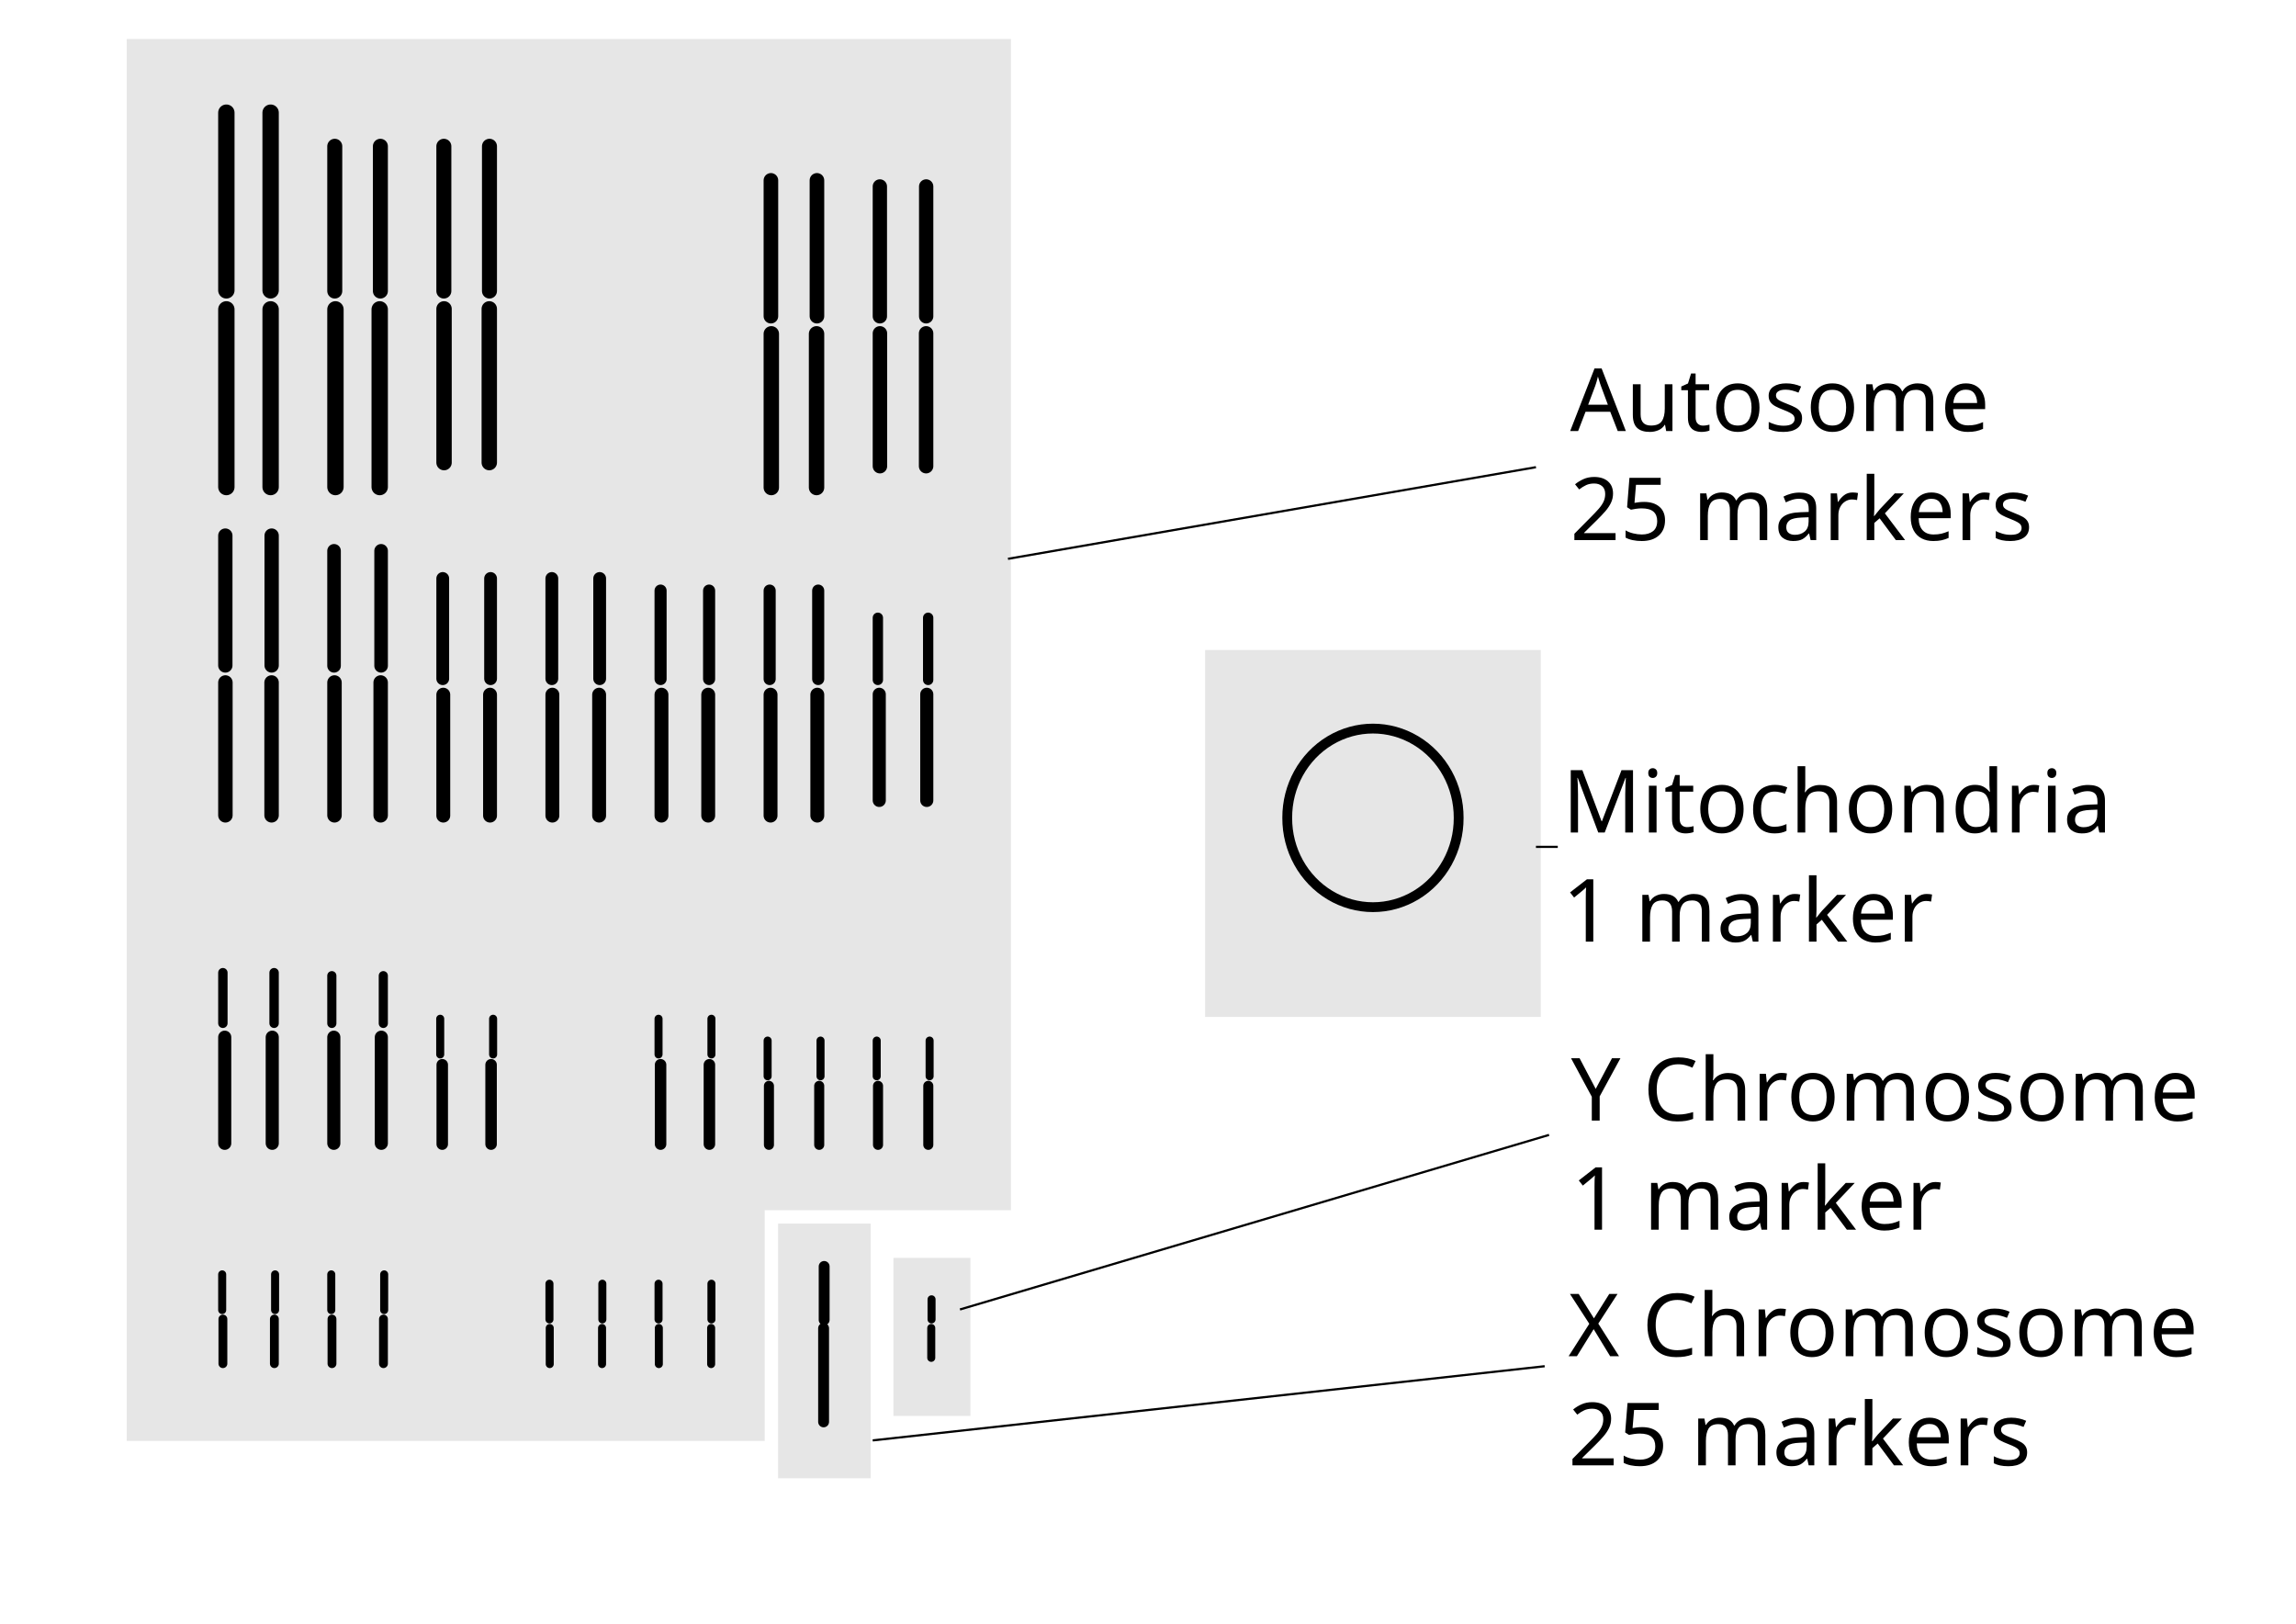
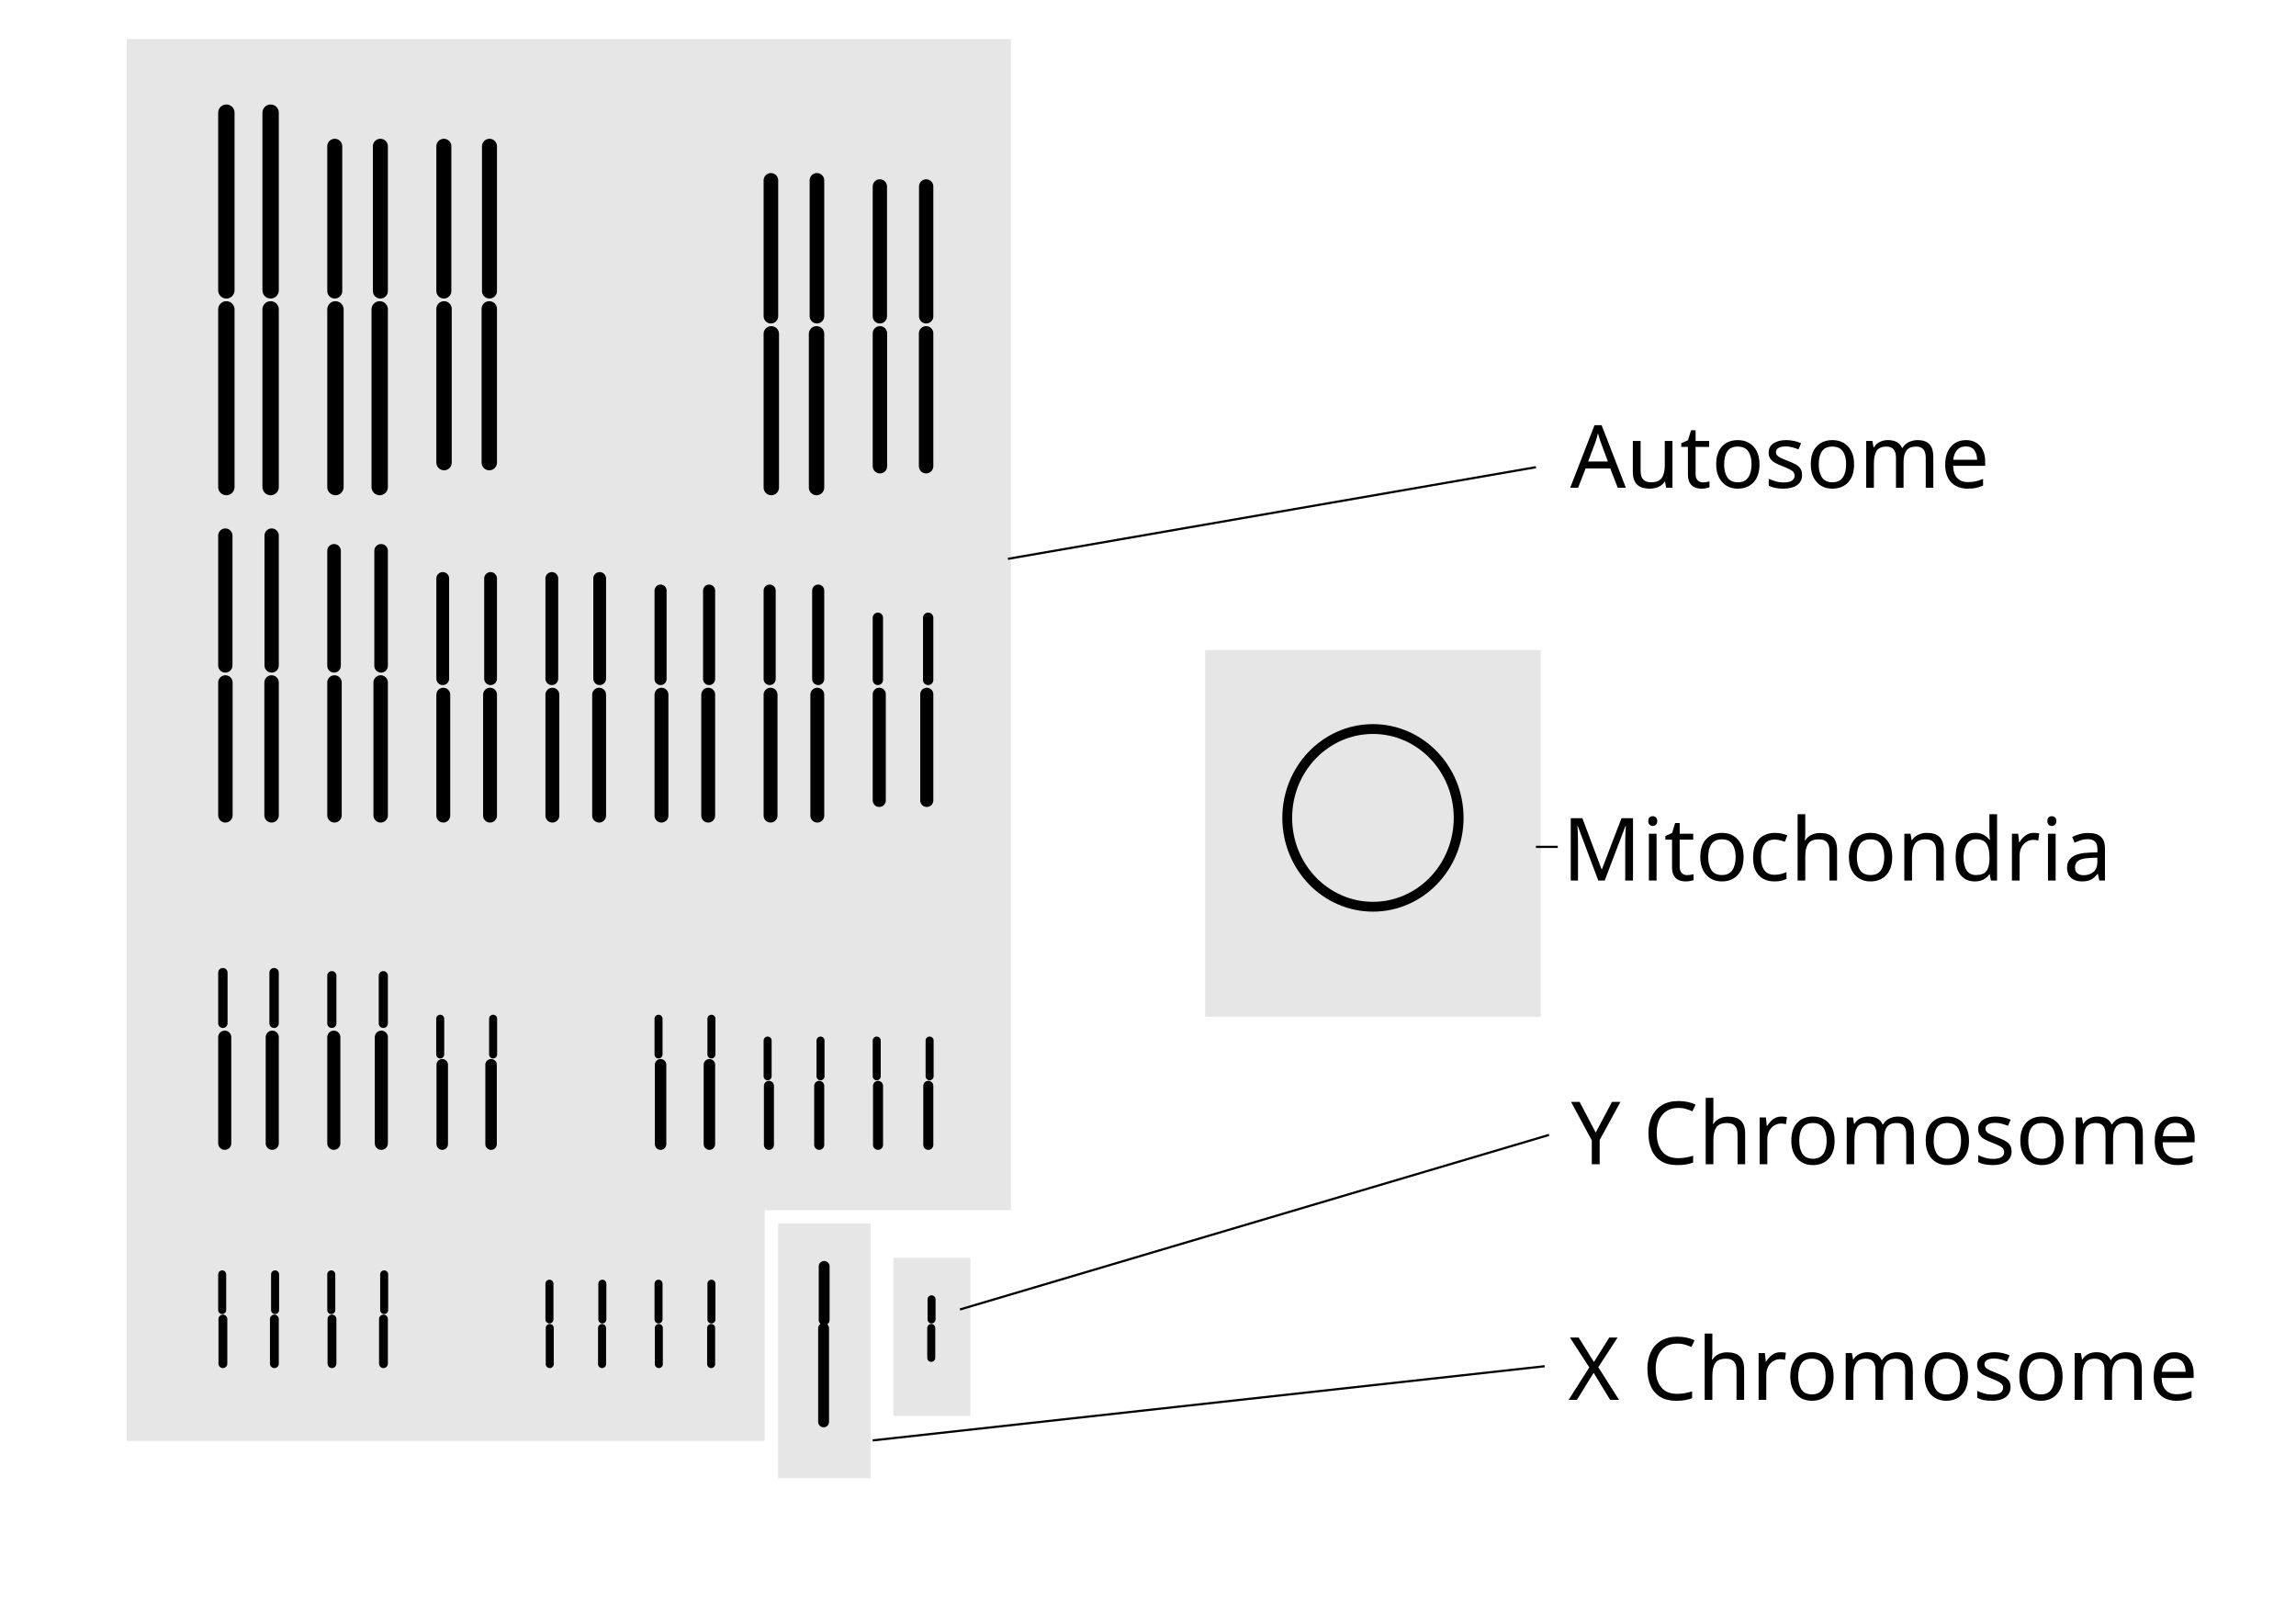
<svg xmlns="http://www.w3.org/2000/svg" width="1052.362" height="744.094" id="svg2" version="1.1">
  <defs id="defs4">
    </defs>
  <g id="layer1" transform="translate(0,-308.2677)">
    <path style="fill:none;stroke:#000000;stroke-width:7.5;stroke-linecap:round;stroke-linejoin:miter;stroke-miterlimit:4;stroke-opacity:1;stroke-dasharray:none;marker-start:none" d="m 103.75,359.898 1e-5,81.429" id="path2985" />
    <path style="fill:none;stroke:#000000;stroke-width:7.5;stroke-linecap:round;stroke-linejoin:miter;stroke-miterlimit:4;stroke-opacity:1;stroke-dasharray:none;marker-start:none" d="m 103.75,450.041 1e-5,81.429" id="path2985-2" />
    <path style="fill:none;stroke:#000000;stroke-width:7.5;stroke-linecap:round;stroke-linejoin:miter;stroke-miterlimit:4;stroke-opacity:1;stroke-dasharray:none;marker-start:none" d="m 124.036,359.898 1e-5,81.429" id="path2985-1" />
    <path style="fill:none;stroke:#000000;stroke-width:7.5;stroke-linecap:round;stroke-linejoin:miter;stroke-miterlimit:4;stroke-opacity:1;stroke-dasharray:none;marker-start:none" d="m 124.036,450.041 1e-5,81.429" id="path2985-2-9" />
    <path style="fill:none;stroke:#000000;stroke-width:6.873;stroke-linecap:round;stroke-linejoin:miter;stroke-miterlimit:4;stroke-opacity:1;stroke-dasharray:none;marker-start:none" d="m 153.437,375.299 2e-5,66.341" id="path2985-23" />
    <path style="fill:none;stroke:#000000;stroke-width:7.5;stroke-linecap:round;stroke-linejoin:miter;stroke-miterlimit:4;stroke-opacity:1;stroke-dasharray:none;marker-start:none" d="m 153.75,450.041 1e-5,81.429" id="path2985-2-6" />
    <path style="fill:none;stroke:#000000;stroke-width:6.873;stroke-linecap:round;stroke-linejoin:miter;stroke-miterlimit:4;stroke-opacity:1;stroke-dasharray:none;marker-start:none" d="m 174.349,375.299 2e-5,66.341" id="path2985-1-4" />
    <path style="fill:none;stroke:#000000;stroke-width:7.5;stroke-linecap:round;stroke-linejoin:miter;stroke-miterlimit:4;stroke-opacity:1;stroke-dasharray:none;marker-start:none" d="m 174.036,450.041 1e-5,81.429" id="path2985-2-9-8" />
    <path style="fill:none;stroke:#000000;stroke-width:6.873;stroke-linecap:round;stroke-linejoin:miter;stroke-miterlimit:4;stroke-opacity:1;stroke-dasharray:none;marker-start:none" d="m 203.437,375.299 2e-5,66.341" id="path2985-23-7" />
    <path style="fill:none;stroke:#000000;stroke-width:7.053;stroke-linecap:round;stroke-linejoin:miter;stroke-miterlimit:4;stroke-opacity:1;stroke-dasharray:none;marker-start:none" d="m 203.526,449.817 1e-5,70.447" id="path2985-2-6-9" />
    <path style="fill:none;stroke:#000000;stroke-width:6.873;stroke-linecap:round;stroke-linejoin:miter;stroke-miterlimit:4;stroke-opacity:1;stroke-dasharray:none;marker-start:none" d="m 224.349,375.299 2e-5,66.341" id="path2985-1-4-2" />
    <path style="fill:none;stroke:#000000;stroke-width:7.053;stroke-linecap:round;stroke-linejoin:miter;stroke-miterlimit:4;stroke-opacity:1;stroke-dasharray:none;marker-start:none" d="m 224.259,449.817 1e-5,70.447" id="path2985-2-9-8-0" />
    <path style="fill:none;stroke:#000000;stroke-width:6.687;stroke-linecap:round;stroke-linejoin:miter;stroke-miterlimit:4;stroke-opacity:1;stroke-dasharray:none;marker-start:none" d="m 353.344,390.92 2e-5,62.241" id="path2985-23-7-7" />
    <path style="fill:none;stroke:#000000;stroke-width:7.053;stroke-linecap:round;stroke-linejoin:miter;stroke-miterlimit:4;stroke-opacity:1;stroke-dasharray:none;marker-start:none" d="m 353.526,461.246 1e-5,70.447" id="path2985-2-6-9-1" />
    <path style="fill:none;stroke:#000000;stroke-width:6.687;stroke-linecap:round;stroke-linejoin:miter;stroke-miterlimit:4;stroke-opacity:1;stroke-dasharray:none;marker-start:none" d="m 374.442,390.92 2e-5,62.241" id="path2985-1-4-2-7" />
    <path style="fill:none;stroke:#000000;stroke-width:7.053;stroke-linecap:round;stroke-linejoin:miter;stroke-miterlimit:4;stroke-opacity:1;stroke-dasharray:none;marker-start:none" d="m 374.259,461.246 10e-6,70.447" id="path2985-2-9-8-0-3" />
    <path style="fill:none;stroke:#000000;stroke-width:6.559;stroke-linecap:round;stroke-linejoin:miter;stroke-miterlimit:4;stroke-opacity:1;stroke-dasharray:none;marker-start:none" d="m 403.279,393.713 2e-5,59.513" id="path2985-23-7-7-9" />
    <path style="fill:none;stroke:#000000;stroke-width:6.623;stroke-linecap:round;stroke-linejoin:miter;stroke-miterlimit:4;stroke-opacity:1;stroke-dasharray:none;marker-start:none" d="m 403.312,461.031 10e-6,60.877" id="path2985-2-6-9-1-7" />
    <path style="fill:none;stroke:#000000;stroke-width:6.559;stroke-linecap:round;stroke-linejoin:miter;stroke-miterlimit:4;stroke-opacity:1;stroke-dasharray:none;marker-start:none" d="m 424.506,393.713 2e-5,59.513" id="path2985-1-4-2-7-1" />
    <path style="fill:none;stroke:#000000;stroke-width:6.623;stroke-linecap:round;stroke-linejoin:miter;stroke-miterlimit:4;stroke-opacity:1;stroke-dasharray:none;marker-start:none" d="m 424.474,461.031 1e-5,60.877" id="path2985-2-9-8-0-3-2" />
    <path style="fill:none;stroke:#000000;stroke-width:6.559;stroke-linecap:round;stroke-linejoin:miter;stroke-miterlimit:4;stroke-opacity:1;stroke-dasharray:none;marker-start:none" d="m 103.279,553.713 2e-5,59.513" id="path2985-23-7-7-9-8" />
    <path style="fill:none;stroke:#000000;stroke-width:6.623;stroke-linecap:round;stroke-linejoin:miter;stroke-miterlimit:4;stroke-opacity:1;stroke-dasharray:none;marker-start:none" d="m 103.312,621.031 1e-5,60.877" id="path2985-2-6-9-1-7-9" />
    <path style="fill:none;stroke:#000000;stroke-width:6.559;stroke-linecap:round;stroke-linejoin:miter;stroke-miterlimit:4;stroke-opacity:1;stroke-dasharray:none;marker-start:none" d="m 124.506,553.713 2e-5,59.513" id="path2985-1-4-2-7-1-8" />
    <path style="fill:none;stroke:#000000;stroke-width:6.623;stroke-linecap:round;stroke-linejoin:miter;stroke-miterlimit:4;stroke-opacity:1;stroke-dasharray:none;marker-start:none" d="m 124.474,621.031 1e-5,60.877" id="path2985-2-9-8-0-3-2-2" />
    <path style="fill:none;stroke:#000000;stroke-width:6.221;stroke-linecap:round;stroke-linejoin:miter;stroke-miterlimit:4;stroke-opacity:1;stroke-dasharray:none;marker-start:none" d="m 153.111,560.687 2e-5,52.707" id="path2985-23-7-7-9-8-7" />
    <path style="fill:none;stroke:#000000;stroke-width:6.623;stroke-linecap:round;stroke-linejoin:miter;stroke-miterlimit:4;stroke-opacity:1;stroke-dasharray:none;marker-start:none" d="m 153.312,621.031 10e-6,60.877" id="path2985-2-6-9-1-7-9-5" />
    <path style="fill:none;stroke:#000000;stroke-width:6.221;stroke-linecap:round;stroke-linejoin:miter;stroke-miterlimit:4;stroke-opacity:1;stroke-dasharray:none;marker-start:none" d="m 174.675,560.687 2e-5,52.707" id="path2985-1-4-2-7-1-8-8" />
    <path style="fill:none;stroke:#000000;stroke-width:6.623;stroke-linecap:round;stroke-linejoin:miter;stroke-miterlimit:4;stroke-opacity:1;stroke-dasharray:none;marker-start:none" d="m 174.474,621.031 1e-5,60.877" id="path2985-2-9-8-0-3-2-2-4" />
    <path style="fill:none;stroke:#000000;stroke-width:5.856;stroke-linecap:round;stroke-linejoin:miter;stroke-miterlimit:4;stroke-opacity:1;stroke-dasharray:none;marker-start:none" d="m 202.928,573.362 2e-5,45.929" id="path2985-23-7-7-9-8-7-1" />
    <path style="fill:none;stroke:#000000;stroke-width:6.359;stroke-linecap:round;stroke-linejoin:miter;stroke-miterlimit:4;stroke-opacity:1;stroke-dasharray:none;marker-start:none" d="m 203.18,626.613 1e-5,55.426" id="path2985-2-6-9-1-7-9-5-0" />
    <path style="fill:none;stroke:#000000;stroke-width:5.856;stroke-linecap:round;stroke-linejoin:miter;stroke-miterlimit:4;stroke-opacity:1;stroke-dasharray:none;marker-start:none" d="m 224.857,573.362 2e-5,45.929" id="path2985-1-4-2-7-1-8-8-3" />
    <path style="fill:none;stroke:#000000;stroke-width:6.359;stroke-linecap:round;stroke-linejoin:miter;stroke-miterlimit:4;stroke-opacity:1;stroke-dasharray:none;marker-start:none" d="m 224.606,626.613 10e-6,55.426" id="path2985-2-9-8-0-3-2-2-4-6" />
    <path style="fill:none;stroke:#000000;stroke-width:5.856;stroke-linecap:round;stroke-linejoin:miter;stroke-miterlimit:4;stroke-opacity:1;stroke-dasharray:none;marker-start:none" d="m 252.928,573.362 2e-5,45.929" id="path2985-23-7-7-9-8-7-1-4" />
    <path style="fill:none;stroke:#000000;stroke-width:6.359;stroke-linecap:round;stroke-linejoin:miter;stroke-miterlimit:4;stroke-opacity:1;stroke-dasharray:none;marker-start:none" d="m 253.18,626.613 1e-5,55.426" id="path2985-2-6-9-1-7-9-5-0-5" />
    <path style="fill:none;stroke:#000000;stroke-width:5.856;stroke-linecap:round;stroke-linejoin:miter;stroke-miterlimit:4;stroke-opacity:1;stroke-dasharray:none;marker-start:none" d="m 274.857,573.362 2e-5,45.929" id="path2985-1-4-2-7-1-8-8-3-9" />
    <path style="fill:none;stroke:#000000;stroke-width:6.359;stroke-linecap:round;stroke-linejoin:miter;stroke-miterlimit:4;stroke-opacity:1;stroke-dasharray:none;marker-start:none" d="m 274.606,626.613 10e-6,55.426" id="path2985-2-9-8-0-3-2-2-4-6-3" />
    <path style="fill:none;stroke:#000000;stroke-width:5.541;stroke-linecap:round;stroke-linejoin:miter;stroke-miterlimit:4;stroke-opacity:1;stroke-dasharray:none;marker-start:none" d="m 302.77,578.918 2e-5,40.53" id="path2985-23-7-7-9-8-7-1-4-9" />
    <path style="fill:none;stroke:#000000;stroke-width:6.359;stroke-linecap:round;stroke-linejoin:miter;stroke-miterlimit:4;stroke-opacity:1;stroke-dasharray:none;marker-start:none" d="m 303.18,626.613 10e-6,55.426" id="path2985-2-6-9-1-7-9-5-0-5-9" />
    <path style="fill:none;stroke:#000000;stroke-width:5.541;stroke-linecap:round;stroke-linejoin:miter;stroke-miterlimit:4;stroke-opacity:1;stroke-dasharray:none;marker-start:none" d="m 325.015,578.918 2e-5,40.53" id="path2985-1-4-2-7-1-8-8-3-9-2" />
    <path style="fill:none;stroke:#000000;stroke-width:6.359;stroke-linecap:round;stroke-linejoin:miter;stroke-miterlimit:4;stroke-opacity:1;stroke-dasharray:none;marker-start:none" d="m 324.606,626.613 10e-6,55.426" id="path2985-2-9-8-0-3-2-2-4-6-3-0" />
    <path style="fill:none;stroke:#000000;stroke-width:5.541;stroke-linecap:round;stroke-linejoin:miter;stroke-miterlimit:4;stroke-opacity:1;stroke-dasharray:none;marker-start:none" d="m 352.77,578.918 2e-5,40.53" id="path2985-23-7-7-9-8-7-1-4-9-6" />
    <path style="fill:none;stroke:#000000;stroke-width:6.359;stroke-linecap:round;stroke-linejoin:miter;stroke-miterlimit:4;stroke-opacity:1;stroke-dasharray:none;marker-start:none" d="m 353.18,626.613 10e-6,55.426" id="path2985-2-6-9-1-7-9-5-0-5-9-8" />
    <path style="fill:none;stroke:#000000;stroke-width:5.541;stroke-linecap:round;stroke-linejoin:miter;stroke-miterlimit:4;stroke-opacity:1;stroke-dasharray:none;marker-start:none" d="m 375.015,578.918 2e-5,40.53" id="path2985-1-4-2-7-1-8-8-3-9-2-9" />
    <path style="fill:none;stroke:#000000;stroke-width:6.359;stroke-linecap:round;stroke-linejoin:miter;stroke-miterlimit:4;stroke-opacity:1;stroke-dasharray:none;marker-start:none" d="m 374.606,626.613 10e-6,55.426" id="path2985-2-9-8-0-3-2-2-4-6-3-0-3" />
    <path style="fill:none;stroke:#000000;stroke-width:4.729;stroke-linecap:round;stroke-linejoin:miter;stroke-miterlimit:4;stroke-opacity:1;stroke-dasharray:none;marker-start:none" d="m 402.365,591.37 2e-5,28.485" id="path2985-23-7-7-9-8-7-1-4-9-6-9" />
    <path style="fill:none;stroke:#000000;stroke-width:6.006;stroke-linecap:round;stroke-linejoin:miter;stroke-miterlimit:4;stroke-opacity:1;stroke-dasharray:none;marker-start:none" d="m 403.003,626.437 10e-6,48.637" id="path2985-2-6-9-1-7-9-5-0-5-9-8-1" />
    <path style="fill:none;stroke:#000000;stroke-width:4.729;stroke-linecap:round;stroke-linejoin:miter;stroke-miterlimit:4;stroke-opacity:1;stroke-dasharray:none;marker-start:none" d="m 425.421,591.37 2e-5,28.485" id="path2985-1-4-2-7-1-8-8-3-9-2-9-2" />
    <path style="fill:none;stroke:#000000;stroke-width:6.006;stroke-linecap:round;stroke-linejoin:miter;stroke-miterlimit:4;stroke-opacity:1;stroke-dasharray:none;marker-start:none" d="m 424.783,626.437 10e-6,48.637" id="path2985-2-9-8-0-3-2-2-4-6-3-0-3-8" />
    <path style="fill:none;stroke:#000000;stroke-width:4.306;stroke-linecap:round;stroke-linejoin:miter;stroke-miterlimit:4;stroke-opacity:1;stroke-dasharray:none;marker-start:none" d="m 102.153,754.015 2e-5,23.194" id="path2985-23-7-7-9-8-7-1-4-9-6-9-1" />
    <path style="fill:none;stroke:#000000;stroke-width:6.006;stroke-linecap:round;stroke-linejoin:miter;stroke-miterlimit:4;stroke-opacity:1;stroke-dasharray:none;marker-start:none" d="m 103.003,783.579 10e-6,48.637" id="path2985-2-6-9-1-7-9-5-0-5-9-8-1-6" />
    <path style="fill:none;stroke:#000000;stroke-width:4.306;stroke-linecap:round;stroke-linejoin:miter;stroke-miterlimit:4;stroke-opacity:1;stroke-dasharray:none;marker-start:none" d="m 125.633,754.015 2e-5,23.194" id="path2985-1-4-2-7-1-8-8-3-9-2-9-2-7" />
    <path style="fill:none;stroke:#000000;stroke-width:6.006;stroke-linecap:round;stroke-linejoin:miter;stroke-miterlimit:4;stroke-opacity:1;stroke-dasharray:none;marker-start:none" d="m 124.783,783.579 10e-6,48.637" id="path2985-2-9-8-0-3-2-2-4-6-3-0-3-8-9" />
    <path style="fill:none;stroke:#000000;stroke-width:4.193;stroke-linecap:round;stroke-linejoin:miter;stroke-miterlimit:4;stroke-opacity:1;stroke-dasharray:none;marker-start:none" d="m 152.096,755.387 3e-5,21.879" id="path2985-23-7-7-9-8-7-1-4-9-6-9-1-4" />
    <path style="fill:none;stroke:#000000;stroke-width:6.006;stroke-linecap:round;stroke-linejoin:miter;stroke-miterlimit:4;stroke-opacity:1;stroke-dasharray:none;marker-start:none" d="m 153.003,783.579 1e-5,48.637" id="path2985-2-6-9-1-7-9-5-0-5-9-8-1-6-3" />
    <path style="fill:none;stroke:#000000;stroke-width:4.193;stroke-linecap:round;stroke-linejoin:miter;stroke-miterlimit:4;stroke-opacity:1;stroke-dasharray:none;marker-start:none" d="m 175.689,755.387 2e-5,21.879" id="path2985-1-4-2-7-1-8-8-3-9-2-9-2-7-0" />
    <path style="fill:none;stroke:#000000;stroke-width:6.006;stroke-linecap:round;stroke-linejoin:miter;stroke-miterlimit:4;stroke-opacity:1;stroke-dasharray:none;marker-start:none" d="m 174.783,783.579 1e-5,48.637" id="path2985-2-9-8-0-3-2-2-4-6-3-0-3-8-9-6" />
    <path style="fill:none;stroke:#000000;stroke-width:3.676;stroke-linecap:round;stroke-linejoin:miter;stroke-miterlimit:4;stroke-opacity:1;stroke-dasharray:none;marker-start:none" d="m 201.769,775.129 3e-5,16.362" id="path2985-23-7-7-9-8-7-1-4-9-6-9-1-4-6" />
    <path style="fill:none;stroke:#000000;stroke-width:5.265;stroke-linecap:round;stroke-linejoin:miter;stroke-miterlimit:4;stroke-opacity:1;stroke-dasharray:none;marker-start:none" d="m 202.701,796.213 1e-5,36.374" id="path2985-2-6-9-1-7-9-5-0-5-9-8-1-6-3-8" />
    <path style="fill:none;stroke:#000000;stroke-width:3.676;stroke-linecap:round;stroke-linejoin:miter;stroke-miterlimit:4;stroke-opacity:1;stroke-dasharray:none;marker-start:none" d="m 226.016,775.129 2e-5,16.362" id="path2985-1-4-2-7-1-8-8-3-9-2-9-2-7-0-9" />
    <path style="fill:none;stroke:#000000;stroke-width:5.265;stroke-linecap:round;stroke-linejoin:miter;stroke-miterlimit:4;stroke-opacity:1;stroke-dasharray:none;marker-start:none" d="m 225.085,796.213 1e-5,36.374" id="path2985-2-9-8-0-3-2-2-4-6-3-0-3-8-9-6-0" />
    <path style="fill:none;stroke:#000000;stroke-width:3.676;stroke-linecap:round;stroke-linejoin:miter;stroke-miterlimit:4;stroke-opacity:1;stroke-dasharray:none;marker-start:none" d="m 301.838,775.129 3e-5,16.362" id="path2985-23-7-7-9-8-7-1-4-9-6-9-1-4-6-6" />
    <path style="fill:none;stroke:#000000;stroke-width:5.265;stroke-linecap:round;stroke-linejoin:miter;stroke-miterlimit:4;stroke-opacity:1;stroke-dasharray:none;marker-start:none" d="m 302.77,796.213 10e-6,36.374" id="path2985-2-6-9-1-7-9-5-0-5-9-8-1-6-3-8-6" />
    <path style="fill:none;stroke:#000000;stroke-width:3.676;stroke-linecap:round;stroke-linejoin:miter;stroke-miterlimit:4;stroke-opacity:1;stroke-dasharray:none;marker-start:none" d="m 326.085,775.129 2e-5,16.362" id="path2985-1-4-2-7-1-8-8-3-9-2-9-2-7-0-9-2" />
    <path style="fill:none;stroke:#000000;stroke-width:5.265;stroke-linecap:round;stroke-linejoin:miter;stroke-miterlimit:4;stroke-opacity:1;stroke-dasharray:none;marker-start:none" d="m 325.153,796.213 1e-5,36.374" id="path2985-2-9-8-0-3-2-2-4-6-3-0-3-8-9-6-0-1" />
    <path style="fill:none;stroke:#000000;stroke-width:3.676;stroke-linecap:round;stroke-linejoin:miter;stroke-miterlimit:4;stroke-opacity:1;stroke-dasharray:none;marker-start:none" d="m 351.838,785.129 3e-5,16.362" id="path2985-23-7-7-9-8-7-1-4-9-6-9-1-4-6-6-1" />
    <path style="fill:none;stroke:#000000;stroke-width:4.606;stroke-linecap:round;stroke-linejoin:miter;stroke-miterlimit:4;stroke-opacity:1;stroke-dasharray:none;marker-start:none" d="m 352.44,805.883 10e-6,27.034" id="path2985-2-6-9-1-7-9-5-0-5-9-8-1-6-3-8-6-1" />
    <path style="fill:none;stroke:#000000;stroke-width:3.676;stroke-linecap:round;stroke-linejoin:miter;stroke-miterlimit:4;stroke-opacity:1;stroke-dasharray:none;marker-start:none" d="m 376.085,785.129 2e-5,16.362" id="path2985-1-4-2-7-1-8-8-3-9-2-9-2-7-0-9-2-6" />
    <path style="fill:none;stroke:#000000;stroke-width:4.606;stroke-linecap:round;stroke-linejoin:miter;stroke-miterlimit:4;stroke-opacity:1;stroke-dasharray:none;marker-start:none" d="m 375.483,805.883 10e-6,27.034" id="path2985-2-9-8-0-3-2-2-4-6-3-0-3-8-9-6-0-1-2" />
    <path style="fill:none;stroke:#000000;stroke-width:3.676;stroke-linecap:round;stroke-linejoin:miter;stroke-miterlimit:4;stroke-opacity:1;stroke-dasharray:none;marker-start:none" d="m 401.838,785.129 0,16.362" id="path2985-23-7-7-9-8-7-1-4-9-6-9-1-4-6-6-1-0" />
    <path style="fill:none;stroke:#000000;stroke-width:4.606;stroke-linecap:round;stroke-linejoin:miter;stroke-miterlimit:4;stroke-opacity:1;stroke-dasharray:none;marker-start:none" d="m 402.44,805.883 0,27.034" id="path2985-2-6-9-1-7-9-5-0-5-9-8-1-6-3-8-6-1-1" />
    <path style="fill:none;stroke:#000000;stroke-width:3.676;stroke-linecap:round;stroke-linejoin:miter;stroke-miterlimit:4;stroke-opacity:1;stroke-dasharray:none;marker-start:none" d="m 426.085,785.129 10e-5,16.362" id="path2985-1-4-2-7-1-8-8-3-9-2-9-2-7-0-9-2-6-3" />
    <path style="fill:none;stroke:#000000;stroke-width:4.606;stroke-linecap:round;stroke-linejoin:miter;stroke-miterlimit:4;stroke-opacity:1;stroke-dasharray:none;marker-start:none" d="m 425.483,805.883 1e-4,27.034" id="path2985-2-9-8-0-3-2-2-4-6-3-0-3-8-9-6-0-1-2-7" />
    <path style="fill:none;stroke:#000000;stroke-width:3.676;stroke-linecap:round;stroke-linejoin:miter;stroke-miterlimit:4;stroke-opacity:1;stroke-dasharray:none;marker-start:none" d="m 101.838,892.271 0,16.362" id="path2985-23-7-7-9-8-7-1-4-9-6-9-1-4-6-6-1-0-9" />
    <path style="fill:none;stroke:#000000;stroke-width:4.053;stroke-linecap:round;stroke-linejoin:miter;stroke-miterlimit:4;stroke-opacity:1;stroke-dasharray:none;marker-start:none" d="m 102.163,912.749 0,20.444" id="path2985-2-6-9-1-7-9-5-0-5-9-8-1-6-3-8-6-1-1-4" />
    <path style="fill:none;stroke:#000000;stroke-width:3.676;stroke-linecap:round;stroke-linejoin:miter;stroke-miterlimit:4;stroke-opacity:1;stroke-dasharray:none;marker-start:none" d="m 126.085,892.271 10e-5,16.362" id="path2985-1-4-2-7-1-8-8-3-9-2-9-2-7-0-9-2-6-3-2" />
    <path style="fill:none;stroke:#000000;stroke-width:4.053;stroke-linecap:round;stroke-linejoin:miter;stroke-miterlimit:4;stroke-opacity:1;stroke-dasharray:none;marker-start:none" d="m 125.759,912.749 10e-5,20.444" id="path2985-2-9-8-0-3-2-2-4-6-3-0-3-8-9-6-0-1-2-7-0" />
    <path style="fill:none;stroke:#000000;stroke-width:3.676;stroke-linecap:round;stroke-linejoin:miter;stroke-miterlimit:4;stroke-opacity:1;stroke-dasharray:none;marker-start:none" d="m 151.838,892.271 0,16.362" id="path2985-23-7-7-9-8-7-1-4-9-6-9-1-4-6-6-1-0-9-8" />
    <path style="fill:none;stroke:#000000;stroke-width:4.053;stroke-linecap:round;stroke-linejoin:miter;stroke-miterlimit:4;stroke-opacity:1;stroke-dasharray:none;marker-start:none" d="m 152.163,912.749 0,20.444" id="path2985-2-6-9-1-7-9-5-0-5-9-8-1-6-3-8-6-1-1-4-6" />
    <path style="fill:none;stroke:#000000;stroke-width:3.676;stroke-linecap:round;stroke-linejoin:miter;stroke-miterlimit:4;stroke-opacity:1;stroke-dasharray:none;marker-start:none" d="m 176.085,892.271 1e-4,16.362" id="path2985-1-4-2-7-1-8-8-3-9-2-9-2-7-0-9-2-6-3-2-0" />
    <path style="fill:none;stroke:#000000;stroke-width:4.053;stroke-linecap:round;stroke-linejoin:miter;stroke-miterlimit:4;stroke-opacity:1;stroke-dasharray:none;marker-start:none" d="m 175.759,912.749 1e-4,20.444" id="path2985-2-9-8-0-3-2-2-4-6-3-0-3-8-9-6-0-1-2-7-0-1" />
    <path style="fill:none;stroke:#000000;stroke-width:3.676;stroke-linecap:round;stroke-linejoin:miter;stroke-miterlimit:4;stroke-opacity:1;stroke-dasharray:none;marker-start:none" d="m 251.838,896.557 0,16.362" id="path2985-23-7-7-9-8-7-1-4-9-6-9-1-4-6-6-1-0-9-8-2" />
    <path style="fill:none;stroke:#000000;stroke-width:3.674;stroke-linecap:round;stroke-linejoin:miter;stroke-miterlimit:4;stroke-opacity:1;stroke-dasharray:none;marker-start:none" d="m 251.974,916.846 0,16.536" id="path2985-2-6-9-1-7-9-5-0-5-9-8-1-6-3-8-6-1-1-4-6-8" />
    <path style="fill:none;stroke:#000000;stroke-width:3.676;stroke-linecap:round;stroke-linejoin:miter;stroke-miterlimit:4;stroke-opacity:1;stroke-dasharray:none;marker-start:none" d="m 276.085,896.557 10e-5,16.362" id="path2985-1-4-2-7-1-8-8-3-9-2-9-2-7-0-9-2-6-3-2-0-0" />
    <path style="fill:none;stroke:#000000;stroke-width:3.674;stroke-linecap:round;stroke-linejoin:miter;stroke-miterlimit:4;stroke-opacity:1;stroke-dasharray:none;marker-start:none" d="m 275.949,916.846 1.1e-4,16.536" id="path2985-2-9-8-0-3-2-2-4-6-3-0-3-8-9-6-0-1-2-7-0-1-8" />
    <path style="fill:none;stroke:#000000;stroke-width:3.676;stroke-linecap:round;stroke-linejoin:miter;stroke-miterlimit:4;stroke-opacity:1;stroke-dasharray:none;marker-start:none" d="m 301.838,896.557 0,16.362" id="path2985-23-7-7-9-8-7-1-4-9-6-9-1-4-6-6-1-0-9-8-2-1" />
    <path style="fill:none;stroke:#000000;stroke-width:3.674;stroke-linecap:round;stroke-linejoin:miter;stroke-miterlimit:4;stroke-opacity:1;stroke-dasharray:none;marker-start:none" d="m 301.974,916.846 0,16.536" id="path2985-2-6-9-1-7-9-5-0-5-9-8-1-6-3-8-6-1-1-4-6-8-3" />
    <path style="fill:none;stroke:#000000;stroke-width:3.676;stroke-linecap:round;stroke-linejoin:miter;stroke-miterlimit:4;stroke-opacity:1;stroke-dasharray:none;marker-start:none" d="m 326.085,896.557 10e-5,16.362" id="path2985-1-4-2-7-1-8-8-3-9-2-9-2-7-0-9-2-6-3-2-0-0-6" />
    <path style="fill:none;stroke:#000000;stroke-width:3.674;stroke-linecap:round;stroke-linejoin:miter;stroke-miterlimit:4;stroke-opacity:1;stroke-dasharray:none;marker-start:none" d="m 325.949,916.846 1.1e-4,16.536" id="path2985-2-9-8-0-3-2-2-4-6-3-0-3-8-9-6-0-1-2-7-0-1-8-0" />
    <path style="fill:none;stroke:#000000;stroke-width:4.985;stroke-linecap:round;stroke-linejoin:miter;stroke-miterlimit:4;stroke-opacity:1;stroke-dasharray:none;marker-start:none" d="m 377.747,888.64 1.2e-4,24.484" id="path2985-1-4-2-7-1-8-8-3-9-2-9-2-7-0-9-2-6-3-2-0-0-6-1" />
    <path style="fill:none;stroke:#000000;stroke-width:4.984;stroke-linecap:round;stroke-linejoin:miter;stroke-miterlimit:4;stroke-opacity:1;stroke-dasharray:none;marker-start:none" d="m 377.492,916.979 5e-5,42.891" id="path2985-2-9-8-0-3-2-2-4-6-3-0-3-8-9-6-0-1-2-7-0-1-8-0-6" />
    <path style="fill:none;stroke:#000000;stroke-width:3.676;stroke-linecap:round;stroke-linejoin:miter;stroke-miterlimit:4;stroke-opacity:1;stroke-dasharray:none;marker-start:none" d="m 426.973,903.7 1.8e-4,9.22" id="path2985-1-4-2-7-1-8-8-3-9-2-9-2-7-0-9-2-6-3-2-0-0-6-1-0" />
    <path style="fill:none;stroke:#000000;stroke-width:3.674;stroke-linecap:round;stroke-linejoin:miter;stroke-miterlimit:4;stroke-opacity:1;stroke-dasharray:none;marker-start:none" d="m 426.837,916.846 1.3e-4,13.679" id="path2985-2-9-8-0-3-2-2-4-6-3-0-3-8-9-6-0-1-2-7-0-1-8-0-6-0" />
-     <path style="opacity:1;fill:none;stroke:#000000;stroke-width:4.5;stroke-linecap:round;stroke-linejoin:round;stroke-miterlimit:4;stroke-opacity:1;stroke-dasharray:none;stroke-dashoffset:15" id="path6412" d="m 668.571,374.809 a 39.286,40.714 0 1 1 -78.571,0 39.286,40.714 0 1 1 78.571,0 z" transform="translate(0,308.2677)" />
+     <path style="opacity:1;fill:none;stroke:#000000;stroke-width:4.5;stroke-linecap:round;stroke-linejoin:round;stroke-miterlimit:4;stroke-opacity:1;stroke-dasharray:none;stroke-dashoffset:15" id="path6412" d="m 668.571,374.809 a 39.286,40.714 0 0 1 -39.286,40.714 39.286,40.714 0 0 1 -39.286,-40.714 39.286,40.714 0 0 1 39.286,-40.714 39.286,40.714 0 0 1 39.286,40.714 z" transform="translate(0,308.2677)" />
    <path style="fill:#000000;stroke:#000000;stroke-width:1px;stroke-linecap:butt;stroke-linejoin:miter;stroke-opacity:1;fill-opacity:1;opacity:0.1" d="m 58.571,18.38 0,641.429 291.429,0 0,-105.714 112.857,0 0,-535.714 z" id="path6420" transform="translate(0,308.2677)" />
    <path style="fill:#000000;stroke:#000000;stroke-width:1px;stroke-linecap:butt;stroke-linejoin:miter;stroke-opacity:1;fill-opacity:1;opacity:0.1" d="m 357.143,564.094 0,112.857 41.429,0 0,-115.714 -41.429,0 z" id="path6422" transform="translate(0,308.2677)" />
    <path style="fill:#000000;stroke:#000000;stroke-width:1px;stroke-linecap:butt;stroke-linejoin:miter;stroke-opacity:1;fill-opacity:1;opacity:0.1" d="m 410,578.38 0,70 34.286,0 0,-71.429 -34.286,0 z" id="path6424" transform="translate(0,308.2677)" />
    <path style="fill:#000000;stroke:#000000;stroke-width:1px;stroke-linecap:butt;stroke-linejoin:miter;stroke-opacity:1;fill-opacity:1;opacity:0.1" d="m 552.857,301.237 0,164.286 152.857,0 0,-167.143 -152.857,0 z" id="path6426" transform="translate(0,308.2677)" />
-     <text xml:space="preserve" style="font-size:40px;font-style:normal;font-weight:normal;line-height:125%;letter-spacing:0px;word-spacing:0px;fill:#000000;fill-opacity:1;stroke:none;font-family:Sans" x="719.688" y="505.796" id="text6428">
-       <tspan id="tspan6430" x="719.688" y="505.796">Autosome</tspan>
-       <tspan x="719.688" y="555.796" id="tspan6481">25 markers</tspan>
+     <text xml:space="preserve" style="font-style:normal;font-weight:normal;font-size:40px;line-height:125%;font-family:Sans;letter-spacing:0px;word-spacing:0px;fill:#000000;fill-opacity:1;stroke:none" x="719.688" y="531.796" id="text6428">
+       <tspan x="719.688" y="531.796" id="tspan6481">Autosome</tspan>
    </text>
-     <text xml:space="preserve" style="font-size:40px;font-style:normal;font-weight:normal;line-height:125%;letter-spacing:0px;word-spacing:0px;fill:#000000;fill-opacity:1;stroke:none;font-family:Sans" x="716.074" y="689.791" id="text6432">
-       <tspan x="716.074" y="689.791" id="tspan6436">Mitochondria</tspan>
-       <tspan x="716.074" y="739.791" id="tspan6479">1 marker</tspan>
+     <text xml:space="preserve" style="font-style:normal;font-weight:normal;font-size:40px;line-height:125%;font-family:Sans;letter-spacing:0px;word-spacing:0px;fill:#000000;fill-opacity:1;stroke:none" x="716.074" y="711.791" id="text6432">
+       <tspan x="716.074" y="711.791" id="tspan6479">Mitochondria</tspan>
    </text>
-     <text xml:space="preserve" style="font-size:40px;font-style:normal;font-weight:normal;line-height:125%;letter-spacing:0px;word-spacing:0px;fill:#000000;fill-opacity:1;stroke:none;font-family:Sans" x="718.809" y="929.791" id="text6440">
-       <tspan id="tspan6442" x="718.809" y="929.791">X Chromosome</tspan>
-       <tspan x="718.809" y="979.791" id="tspan6475">25 markers</tspan>
+     <text xml:space="preserve" style="font-style:normal;font-weight:normal;font-size:40px;line-height:125%;font-family:Sans;letter-spacing:0px;word-spacing:0px;fill:#000000;fill-opacity:1;stroke:none" x="718.809" y="949.791" id="text6440">
+       <tspan x="718.809" y="949.791" id="tspan6475">X Chromosome</tspan>
    </text>
-     <text xml:space="preserve" style="font-size:40px;font-style:normal;font-weight:normal;line-height:125%;letter-spacing:0px;word-spacing:0px;fill:#000000;fill-opacity:1;stroke:none;font-family:Sans" x="720.078" y="821.791" id="text6444">
-       <tspan id="tspan6446" x="720.078" y="821.791">Y Chromosome</tspan>
-       <tspan x="720.078" y="871.791" id="tspan6477">1 marker</tspan>
+     <text xml:space="preserve" style="font-style:normal;font-weight:normal;font-size:40px;line-height:125%;font-family:Sans;letter-spacing:0px;word-spacing:0px;fill:#000000;fill-opacity:1;stroke:none" x="720.078" y="841.791" id="text6444">
+       <tspan x="720.078" y="841.791" id="tspan6477">Y Chromosome</tspan>
    </text>
    <path style="fill:none;stroke:#000000;stroke-width:1px;stroke-linecap:butt;stroke-linejoin:miter;stroke-opacity:1" d="m 704,214.094 -242,42" id="path6448" transform="translate(0,308.2677)" />
    <path style="fill:none;stroke:#000000;stroke-width:1px;stroke-linecap:butt;stroke-linejoin:miter;stroke-opacity:1" d="m 714,388.094 -10,0 0,0" id="path6450" transform="translate(0,308.2677)" />
    <path style="fill:none;stroke:#000000;stroke-width:1px;stroke-linecap:butt;stroke-linejoin:miter;stroke-opacity:1" d="m 710,520.094 -270,80" id="path6452" transform="translate(0,308.2677)" />
    <path style="fill:none;stroke:#000000;stroke-width:1px;stroke-linecap:butt;stroke-linejoin:miter;stroke-opacity:1" d="m 708,626.094 -308,34 0,0" id="path6454" transform="translate(0,308.2677)" />
  </g>
</svg>
